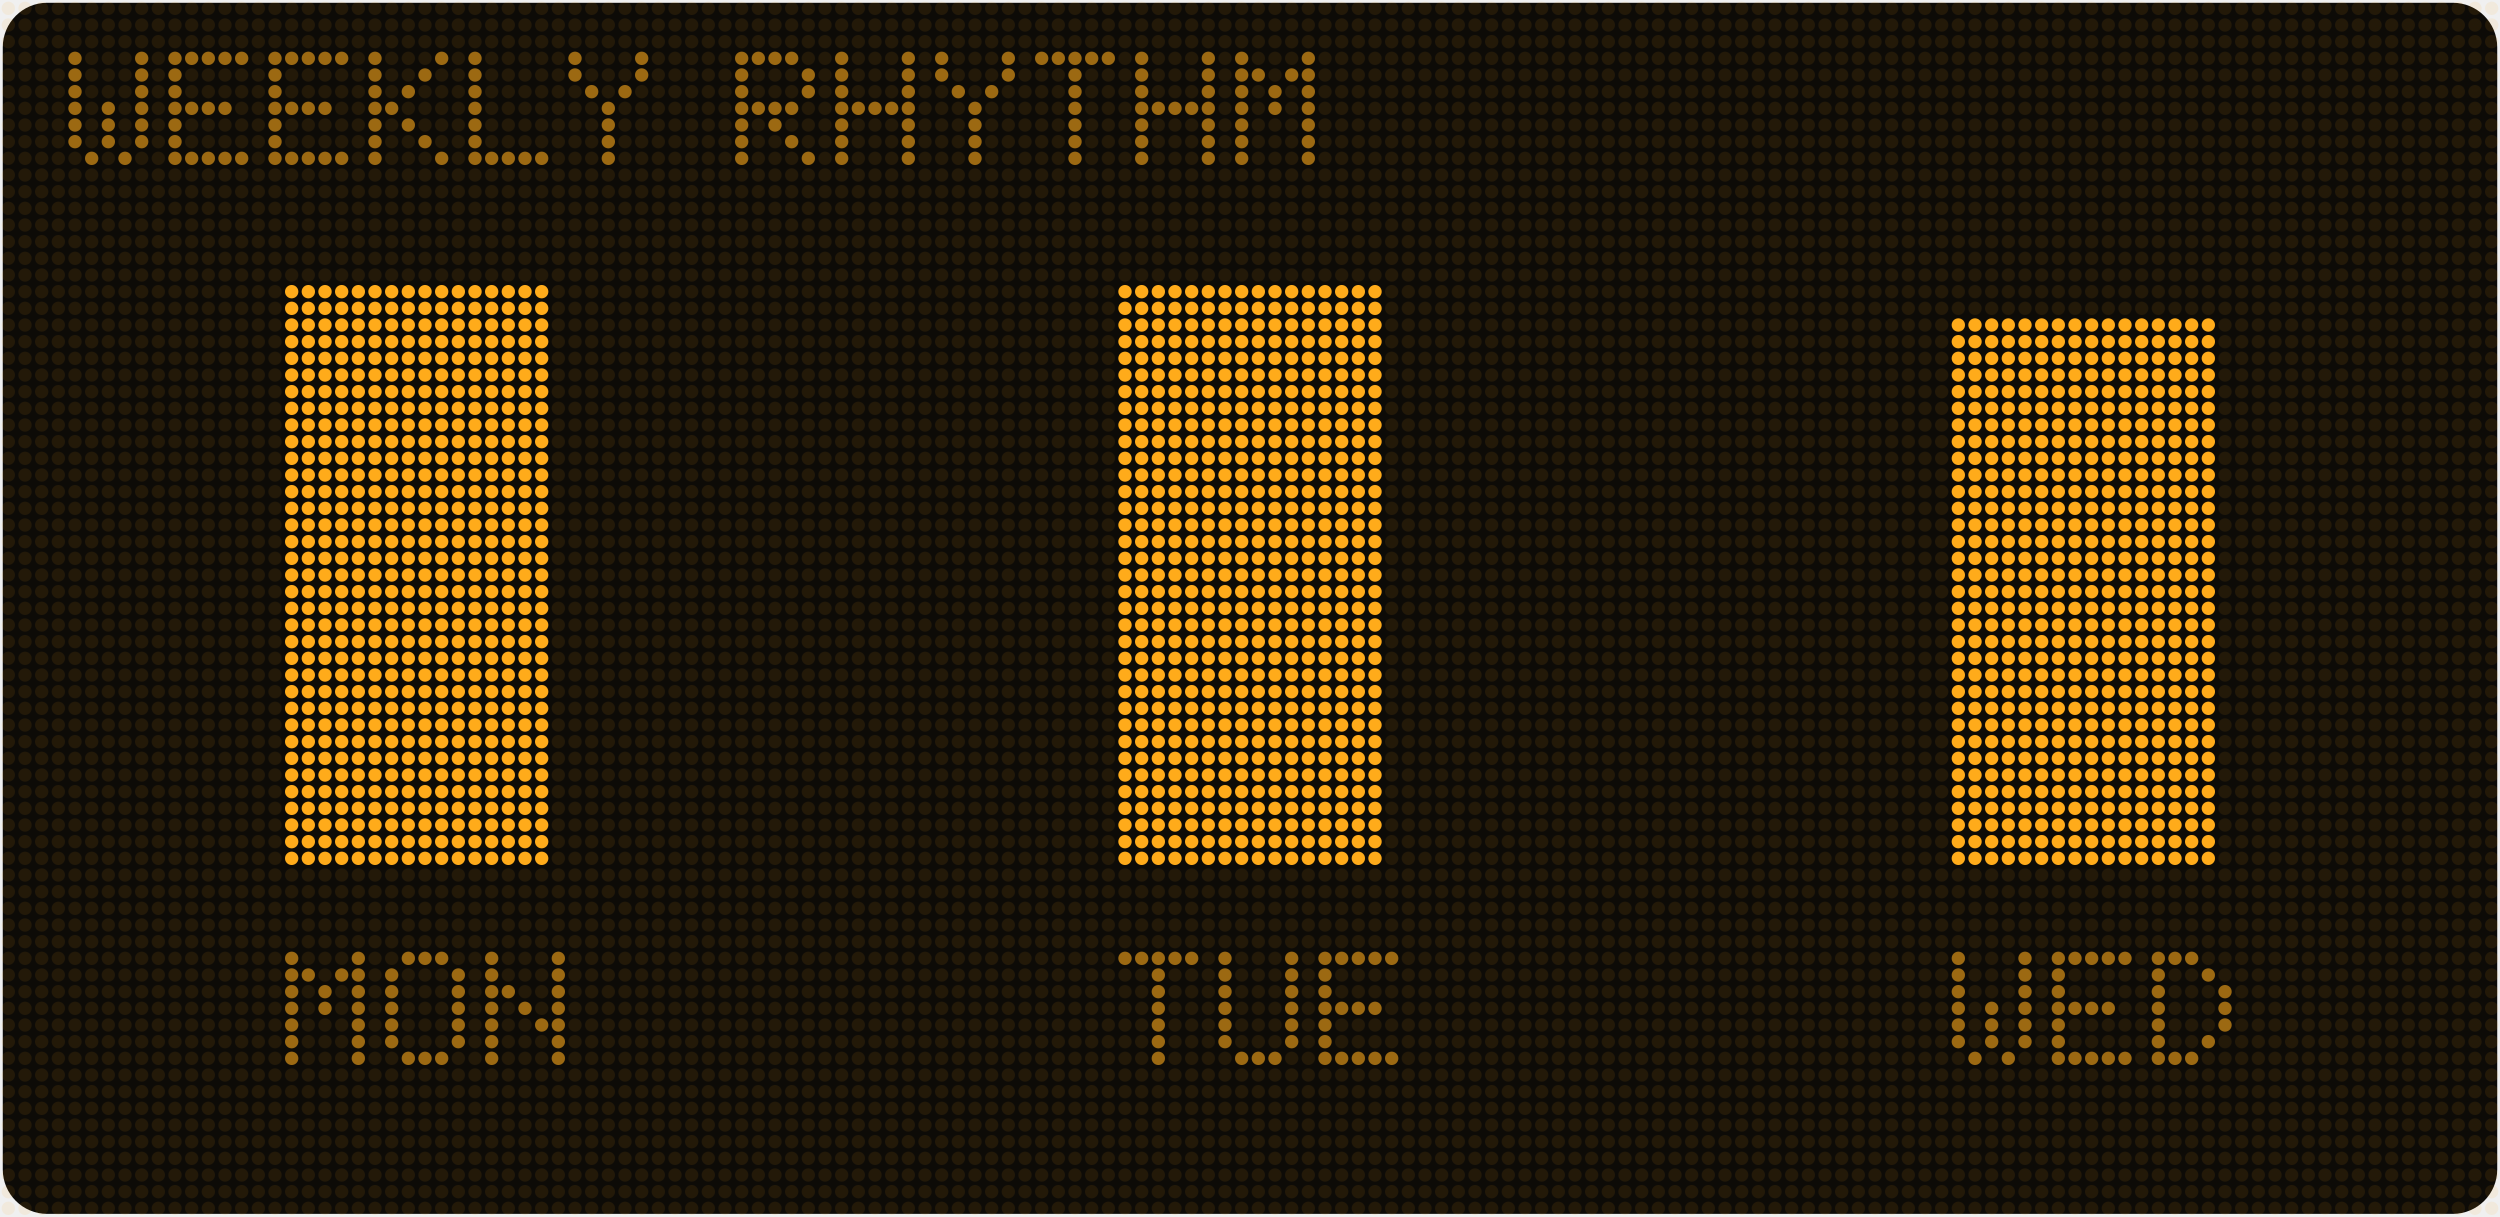
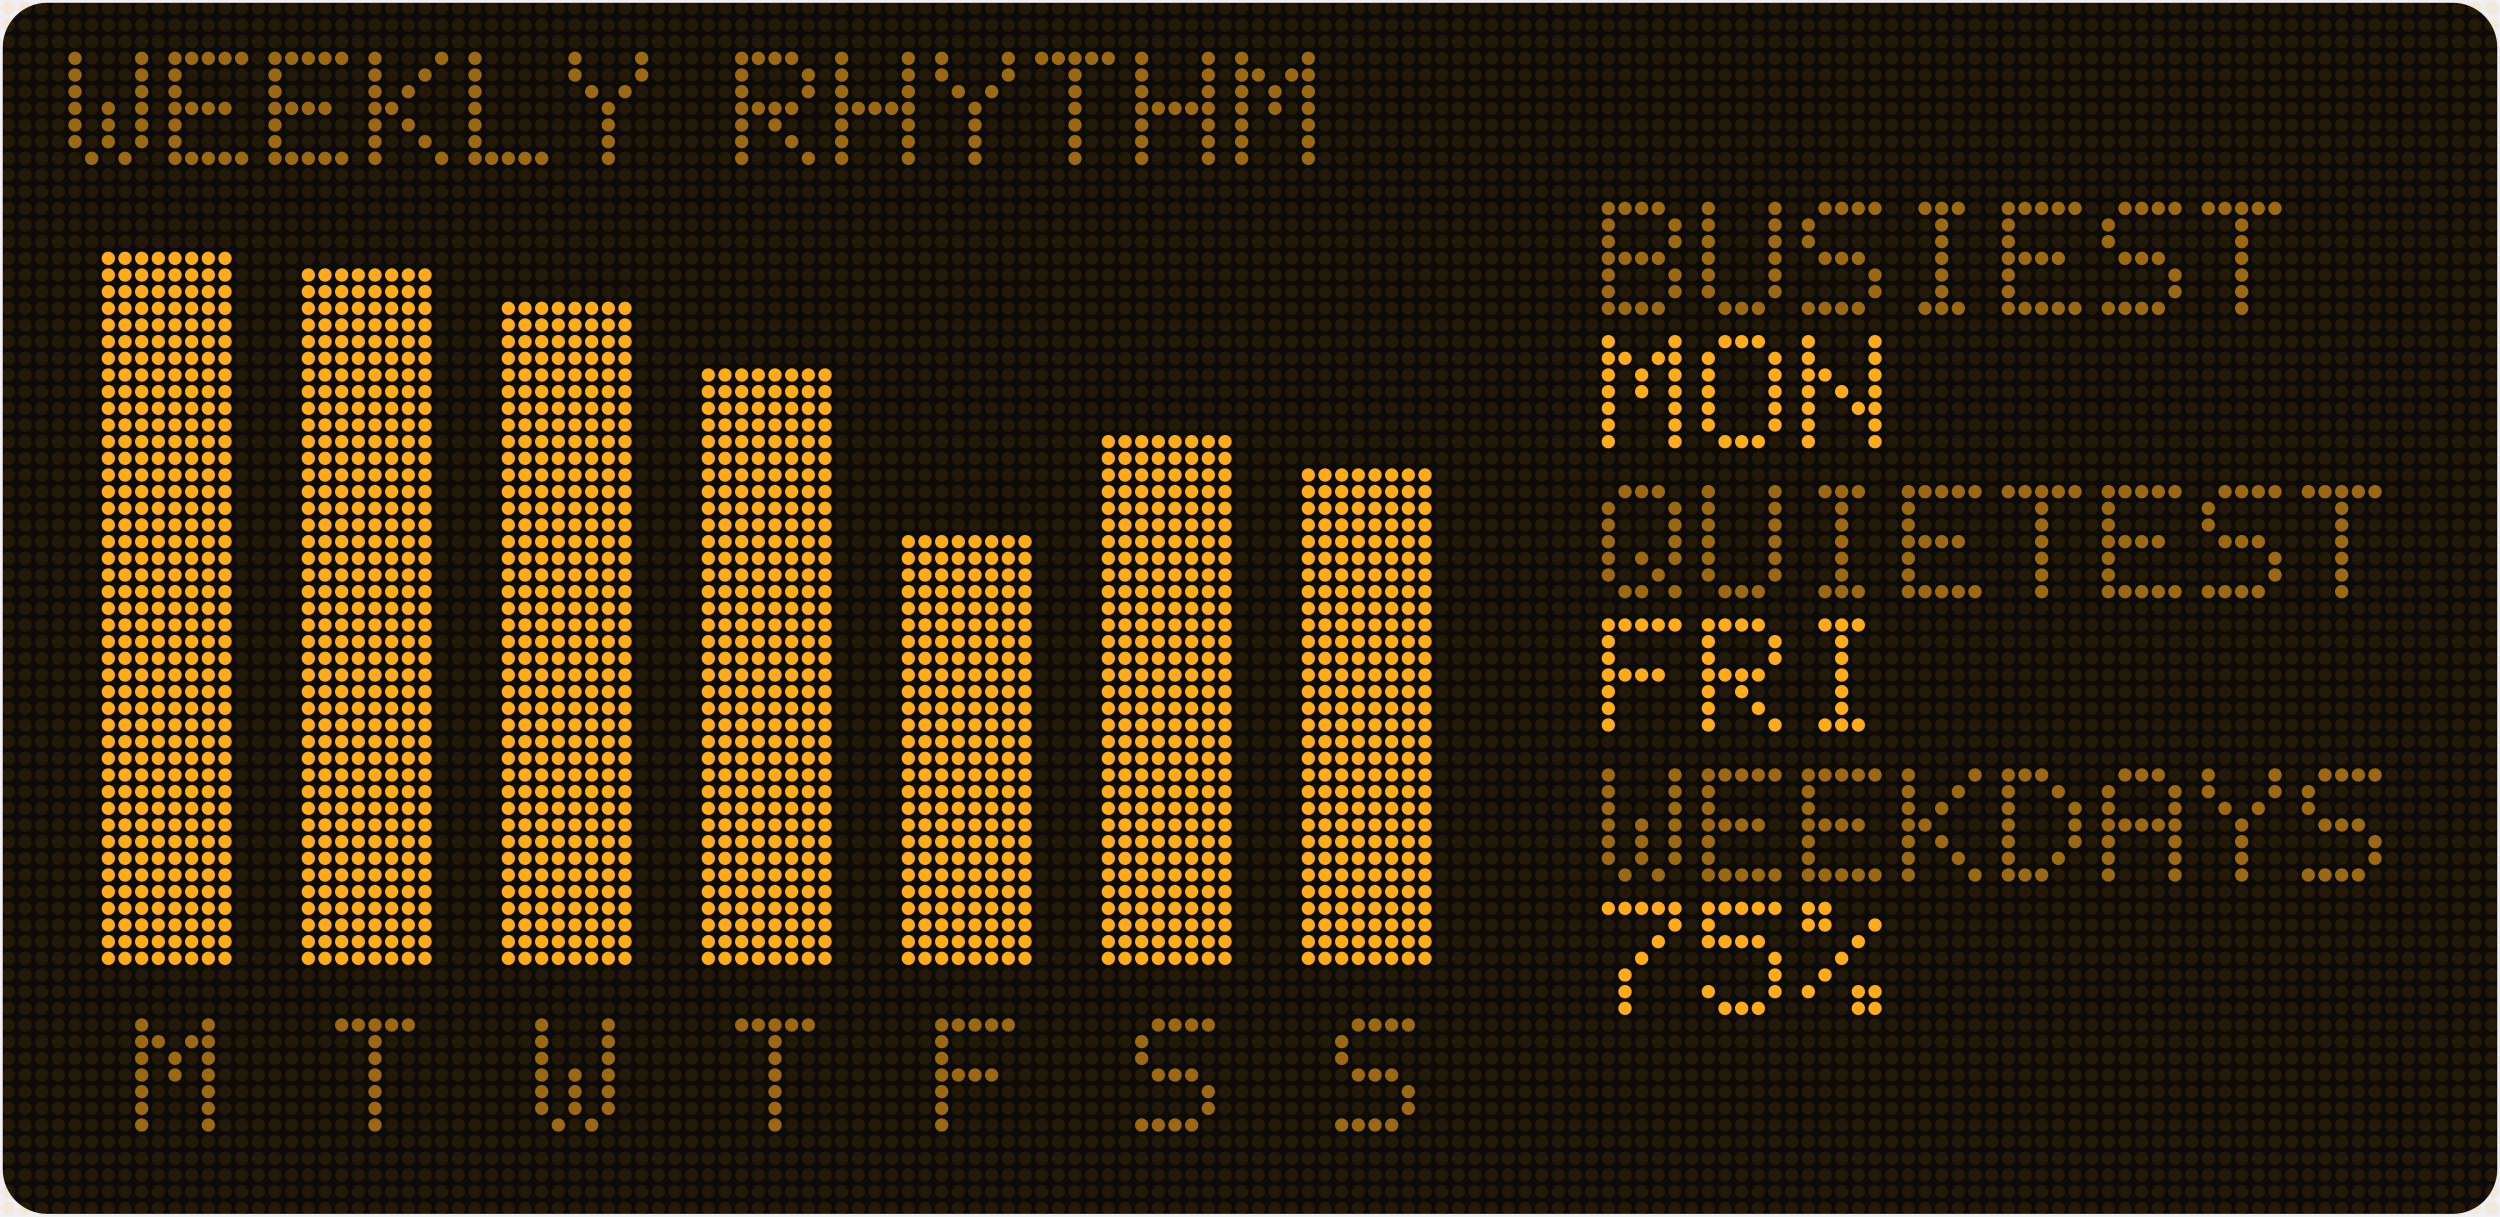
<svg xmlns="http://www.w3.org/2000/svg" width="450" height="219" viewBox="0 0 450 219" fill="none" role="img" aria-labelledby="title desc">
  <style>
  text { font-family: -apple-system, BlinkMacSystemFont, 'Segoe UI', 'Noto Sans', Helvetica, Arial, sans-serif; }
-   .strip { animation: strip 11.1s infinite; }
-   @keyframes strip { 0.000% { transform: translateX(0); } 27.928% { transform: translateX(0); animation-timing-function: steps(200); } 81.982% { transform: translateX(-600px); } 100.000% { transform: translateX(-600px); } }
-   .wspall { animation: wspall 11.1s infinite; }
-   @keyframes wspall { 0.000% { opacity: 0; } 5.405% { opacity: 0; animation-timing-function: steps(1, end); } 5.414% { opacity: 1; } 99.991% { opacity: 1; animation-timing-function: steps(1, end); } 100.000% { opacity: 0; } }
-   .wsp0 { animation: wsp0 11.1s infinite; }
-   @keyframes wsp0 { 0.000% { opacity: 0; } 0.000% { opacity: 0; animation-timing-function: steps(1, end); } 0.901% { opacity: 1; } 99.991% { opacity: 1; animation-timing-function: steps(1, end); } 100.000% { opacity: 0; } }
-   .wsp1 { animation: wsp1 11.1s infinite; }
-   @keyframes wsp1 { 0.000% { opacity: 0; } 0.901% { opacity: 0; animation-timing-function: steps(1, end); } 1.802% { opacity: 1; } 99.991% { opacity: 1; animation-timing-function: steps(1, end); } 100.000% { opacity: 0; } }
-   .wsp2 { animation: wsp2 11.1s infinite; }
-   @keyframes wsp2 { 0.000% { opacity: 0; } 1.802% { opacity: 0; animation-timing-function: steps(1, end); } 2.703% { opacity: 1; } 99.991% { opacity: 1; animation-timing-function: steps(1, end); } 100.000% { opacity: 0; } }
-   .wsp3 { animation: wsp3 11.1s infinite; }
-   @keyframes wsp3 { 0.000% { opacity: 0; } 2.703% { opacity: 0; animation-timing-function: steps(1, end); } 3.604% { opacity: 1; } 99.991% { opacity: 1; animation-timing-function: steps(1, end); } 100.000% { opacity: 0; } }
-   .wsp4 { animation: wsp4 11.1s infinite; }
-   @keyframes wsp4 { 0.000% { opacity: 0; } 3.604% { opacity: 0; animation-timing-function: steps(1, end); } 4.505% { opacity: 1; } 99.991% { opacity: 1; animation-timing-function: steps(1, end); } 100.000% { opacity: 0; } }
-   .wsp5 { animation: wsp5 11.1s infinite; }
-   @keyframes wsp5 { 0.000% { opacity: 0; } 4.505% { opacity: 0; animation-timing-function: steps(1, end); } 5.405% { opacity: 1; } 99.991% { opacity: 1; animation-timing-function: steps(1, end); } 100.000% { opacity: 0; } }
+   .wspall { animation: wspall 10.6s infinite; }
+   @keyframes wspall { 0.000% { opacity: 0; } 5.660% { opacity: 0; animation-timing-function: steps(1, end); } 5.670% { opacity: 1; } 99.991% { opacity: 1; animation-timing-function: steps(1, end); } 100.000% { opacity: 0; } }
+   .wsp0 { animation: wsp0 10.6s infinite; }
+   @keyframes wsp0 { 0.000% { opacity: 0; } 0.000% { opacity: 0; animation-timing-function: steps(1, end); } 0.943% { opacity: 1; } 99.991% { opacity: 1; animation-timing-function: steps(1, end); } 100.000% { opacity: 0; } }
+   .wsp1 { animation: wsp1 10.6s infinite; }
+   @keyframes wsp1 { 0.000% { opacity: 0; } 0.943% { opacity: 0; animation-timing-function: steps(1, end); } 1.887% { opacity: 1; } 99.991% { opacity: 1; animation-timing-function: steps(1, end); } 100.000% { opacity: 0; } }
+   .wsp2 { animation: wsp2 10.6s infinite; }
+   @keyframes wsp2 { 0.000% { opacity: 0; } 1.887% { opacity: 0; animation-timing-function: steps(1, end); } 2.830% { opacity: 1; } 99.991% { opacity: 1; animation-timing-function: steps(1, end); } 100.000% { opacity: 0; } }
+   .wsp3 { animation: wsp3 10.6s infinite; }
+   @keyframes wsp3 { 0.000% { opacity: 0; } 2.830% { opacity: 0; animation-timing-function: steps(1, end); } 3.774% { opacity: 1; } 99.991% { opacity: 1; animation-timing-function: steps(1, end); } 100.000% { opacity: 0; } }
+   .wsp4 { animation: wsp4 10.6s infinite; }
+   @keyframes wsp4 { 0.000% { opacity: 0; } 3.774% { opacity: 0; animation-timing-function: steps(1, end); } 4.717% { opacity: 1; } 99.991% { opacity: 1; animation-timing-function: steps(1, end); } 100.000% { opacity: 0; } }
+   .wsp5 { animation: wsp5 10.6s infinite; }
+   @keyframes wsp5 { 0.000% { opacity: 0; } 4.717% { opacity: 0; animation-timing-function: steps(1, end); } 5.660% { opacity: 1; } 99.991% { opacity: 1; animation-timing-function: steps(1, end); } 100.000% { opacity: 0; } }
  @media (prefers-reduced-motion: reduce) { * { animation: none !important; } }
</style>
  <rect x="0.5" y="0.5" width="449" height="218" rx="8" fill="#0d0b07" />
  <path d="M1.5 1.5h448.5M1.5 4.5h448.5M1.5 7.5h448.5M1.5 10.5h448.5M1.5 13.5h448.5M1.5 16.5h448.5M1.5 19.5h448.5M1.5 22.5h448.5M1.5 25.5h448.5M1.5 28.5h448.5M1.5 31.5h448.5M1.5 34.5h448.5M1.5 37.5h448.5M1.5 40.5h448.5M1.5 43.5h448.5M1.5 46.5h448.5M1.5 49.5h448.5M1.5 52.5h448.5M1.5 55.5h448.5M1.5 58.5h448.5M1.5 61.5h448.5M1.5 64.5h448.5M1.5 67.5h448.5M1.5 70.5h448.5M1.5 73.5h448.5M1.5 76.5h448.5M1.5 79.5h448.5M1.5 82.5h448.5M1.5 85.5h448.5M1.5 88.5h448.5M1.5 91.5h448.5M1.5 94.5h448.5M1.5 97.5h448.5M1.5 100.5h448.5M1.5 103.5h448.5M1.5 106.5h448.5M1.5 109.5h448.5M1.5 112.5h448.5M1.5 115.5h448.5M1.5 118.5h448.5M1.5 121.5h448.5M1.5 124.5h448.5M1.5 127.5h448.5M1.5 130.5h448.5M1.5 133.5h448.5M1.5 136.5h448.5M1.5 139.5h448.5M1.5 142.5h448.5M1.5 145.5h448.5M1.5 148.5h448.5M1.5 151.5h448.5M1.5 154.5h448.5M1.5 157.5h448.5M1.5 160.5h448.5M1.5 163.5h448.5M1.5 166.5h448.5M1.5 169.5h448.5M1.5 172.5h448.5M1.5 175.5h448.5M1.5 178.5h448.5M1.5 181.5h448.5M1.5 184.5h448.5M1.5 187.5h448.5M1.5 190.5h448.5M1.5 193.5h448.5M1.5 196.5h448.5M1.5 199.5h448.5M1.5 202.5h448.5M1.5 205.5h448.5M1.5 208.5h448.5M1.5 211.5h448.5M1.5 214.5h448.5M1.5 217.5h448.5" fill="none" stroke="#ffab1a" stroke-width="2.4" stroke-linecap="round" stroke-dasharray="0 3" stroke-opacity="0.09" />
  <defs>
-     <clipPath id="wview">
-       <rect x="0" y="36" width="450" height="183" />
-     </clipPath>
    <pattern id="wsp0" width="48" height="48" patternUnits="userSpaceOnUse">
      <path d="M24 0h3v3h-3zM39 0h3v3h-3zM45 0h3v3h-3zM0 3h3v3h-3zM15 3h3v3h-3zM30 3h3v3h-3zM36 3h6v3h-6zM12 6h3v3h-3zM18 6h3v3h-3zM33 9h3v3h-3zM3 12h3v6h-3zM12 12h3v3h-3zM39 15h3v3h-3zM24 18h3v3h-3zM30 18h3v3h-3zM21 24h6v3h-6zM15 27h3v3h-3zM30 27h3v3h-3zM12 30h3v6h-3zM21 30h3v3h-3zM33 30h3v3h-3zM3 33h3v3h-3zM18 33h3v3h-3zM30 33h3v3h-3zM0 36h3v3h-3zM15 36h3v3h-3zM21 36h3v6h-3zM27 36h3v3h-3zM33 36h3v3h-3zM45 36h3v6h-3zM0 39h9v3h-9zM12 39h3v6h-3zM21 42h6v3h-6zM6 45h3v3h-3z" fill="#fff" />
    </pattern>
    <pattern id="wsp1" width="48" height="48" patternUnits="userSpaceOnUse">
      <path d="M3 0h3v3h-3zM30 0h6v3h-6zM24 3h3v3h-3zM27 6h3v3h-3zM33 6h3v3h-3zM42 6h3v3h-3zM6 9h3v3h-3zM30 9h3v3h-3zM45 9h3v3h-3zM9 12h3v3h-3zM27 12h3v3h-3zM42 12h6v3h-6zM6 15h3v3h-3zM24 15h6v3h-6zM33 15h3v3h-3zM3 18h3v3h-3zM9 18h6v3h-6zM36 18h3v3h-3zM6 21h6v3h-6zM12 24h6v3h-6zM33 24h3v3h-3zM39 24h6v3h-6zM9 27h3v3h-3zM24 27h3v3h-3zM39 27h3v3h-3zM9 33h3v6h-3zM15 33h3v3h-3zM42 33h6v3h-6zM30 36h3v3h-3zM18 39h3v3h-3zM24 39h6v3h-6zM0 42h3v3h-3zM27 42h9v3h-9zM33 45h3v3h-3z" fill="#fff" />
    </pattern>
    <pattern id="wsp2" width="48" height="48" patternUnits="userSpaceOnUse">
      <path d="M42 0h3v3h-3zM21 3h3v3h-3zM15 6h3v6h-3zM24 6h3v6h-3zM45 6h3v3h-3zM3 9h3v3h-3zM42 9h3v3h-3zM0 12h3v3h-3zM30 12h6v3h-6zM15 15h6v3h-6zM0 18h3v3h-3zM15 18h3v3h-3zM21 18h3v3h-3zM27 18h3v3h-3zM12 21h6v3h-6zM36 21h3v3h-3zM45 21h3v3h-3zM0 24h3v3h-3zM18 24h3v3h-3zM21 27h3v3h-3zM36 27h3v3h-3zM45 27h3v3h-3zM6 30h3v3h-3zM39 30h6v3h-6zM33 33h3v3h-3zM39 33h3v6h-3zM9 39h3v6h-3zM30 39h3v3h-3zM39 45h3v3h-3z" fill="#fff" />
    </pattern>
    <pattern id="wsp3" width="48" height="48" patternUnits="userSpaceOnUse">
      <path d="M0 0h3v3h-3zM6 0h3v3h-3zM15 0h3v3h-3zM18 3h3v3h-3zM21 6h3v6h-3zM39 6h3v3h-3zM0 9h3v3h-3zM12 9h3v3h-3zM27 9h3v3h-3zM36 9h6v3h-6zM18 12h6v3h-6zM36 12h3v6h-3zM0 15h3v3h-3zM21 15h3v3h-3zM39 18h6v3h-6zM21 21h3v3h-3zM30 21h3v3h-3zM39 21h3v3h-3zM27 24h3v3h-3zM36 24h3v3h-3zM45 24h3v3h-3zM0 27h3v6h-3zM42 27h3v3h-3zM15 30h6v3h-6zM24 30h3v3h-3zM30 30h3v3h-3zM27 33h3v3h-3zM3 36h6v3h-6zM12 36h3v3h-3zM33 39h3v3h-3zM42 39h3v3h-3zM36 42h6v3h-6zM45 42h3v3h-3zM3 45h3v3h-3zM9 45h9v3h-9zM24 45h3v3h-3z" fill="#fff" />
    </pattern>
    <pattern id="wsp4" width="48" height="48" patternUnits="userSpaceOnUse">
      <path d="M12 0h3v3h-3zM3 3h3v6h-3zM9 3h6v3h-6zM33 3h3v3h-3zM42 3h6v3h-6zM9 6h3v3h-3zM30 6h3v3h-3zM18 9h3v3h-3zM6 12h3v3h-3zM39 12h3v3h-3zM9 15h6v3h-6zM45 15h3v3h-3zM6 18h3v3h-3zM18 18h3v6h-3zM0 21h3v3h-3zM27 21h3v3h-3zM3 24h3v3h-3zM30 24h3v3h-3zM12 27h3v3h-3zM18 27h3v3h-3zM27 27h3v6h-3zM45 30h3v3h-3zM0 33h3v3h-3zM21 33h6v3h-6zM36 33h3v6h-3zM42 36h3v3h-3zM39 39h3v3h-3zM3 42h6v3h-6zM15 42h6v3h-6zM18 45h3v3h-3zM27 45h3v3h-3z" fill="#fff" />
    </pattern>
    <pattern id="wsp5" width="48" height="48" patternUnits="userSpaceOnUse">
      <path d="M9 0h3v3h-3zM18 0h6v3h-6zM27 0h3v6h-3zM36 0h3v3h-3zM6 3h3v6h-3zM0 6h3v3h-3zM36 6h3v3h-3zM9 9h3v3h-3zM15 12h3v3h-3zM24 12h3v3h-3zM30 15h3v3h-3zM42 15h3v3h-3zM33 18h3v6h-3zM45 18h3v3h-3zM3 21h3v3h-3zM24 21h3v3h-3zM42 21h3v3h-3zM6 24h6v3h-6zM3 27h6v3h-6zM33 27h3v3h-3zM3 30h3v3h-3zM9 30h3v3h-3zM36 30h3v3h-3zM6 33h3v3h-3zM18 36h3v3h-3zM24 36h3v3h-3zM15 39h3v3h-3zM36 39h3v3h-3zM42 42h3v3h-3zM0 45h3v3h-3zM21 45h3v3h-3zM30 45h3v3h-3zM36 45h3v3h-3zM42 45h6v3h-6z" fill="#fff" />
    </pattern>
    <mask id="wsp" maskUnits="userSpaceOnUse" x="0" y="0" width="450" height="219">
      <rect class="wsp0" x="0" y="0" width="450" height="219" fill="url(#wsp0)" />
      <rect class="wsp1" x="0" y="0" width="450" height="219" fill="url(#wsp1)" />
      <rect class="wsp2" x="0" y="0" width="450" height="219" fill="url(#wsp2)" />
      <rect class="wsp3" x="0" y="0" width="450" height="219" fill="url(#wsp3)" />
      <rect class="wsp4" x="0" y="0" width="450" height="219" fill="url(#wsp4)" />
      <rect class="wsp5" x="0" y="0" width="450" height="219" fill="url(#wsp5)" />
      <rect class="wspall" x="0" y="0" width="450" height="219" fill="#fff" />
    </mask>
  </defs>
  <path d="M13.5 10.5v16.5M25.5 10.5v16.5M31.5 10.5h13.5M49.5 10.5h13.5M67.5 10.5v7.5M79.5 10.5h1.5M85.5 10.5v16.5M103.5 10.5v4.5M115.5 10.5v4.5M133.5 10.5h10.5M151.5 10.5v7.5M163.5 10.5v7.5M169.5 10.5v4.5M181.5 10.5v4.5M187.5 10.5h13.5M205.5 10.5v7.5M217.5 10.5v7.5M223.5 10.5h1.5M235.5 10.5h1.5M31.5 13.5v4.5M49.5 13.5v4.5M76.5 13.5h1.5M133.5 13.5v4.5M145.5 13.5v4.5M193.5 13.5v16.5M223.5 13.5h4.5M232.5 13.5h4.5M73.5 16.5h1.5M106.5 16.5h1.5M112.5 16.5h1.5M172.5 16.5h1.5M178.5 16.5h1.5M223.5 16.5v13.5M229.5 16.5v4.5M235.5 16.5v13.5M19.5 19.5v7.5M31.5 19.5h10.5M49.5 19.5h10.5M67.5 19.5h4.5M109.5 19.5v10.5M133.5 19.5h10.5M151.5 19.5h13.5M175.5 19.5v10.5M205.5 19.5h13.5M31.5 22.5v4.5M49.5 22.5v4.5M67.5 22.5v7.5M73.5 22.5h1.5M133.5 22.5v7.5M139.5 22.5h1.5M151.5 22.5v7.5M163.5 22.5v7.5M205.5 22.5v7.5M217.5 22.5v7.5M76.5 25.5h1.5M142.5 25.5h1.5M16.5 28.5h1.5M22.5 28.5h1.5M31.5 28.5h13.5M49.5 28.5h13.5M79.5 28.5h1.5M85.5 28.5h13.5M145.5 28.5h1.5" fill="none" stroke="#ffab1a" stroke-width="2.4" stroke-linecap="round" stroke-dasharray="0 3" stroke-opacity="0.55" />
-   <g clip-path="url(#wview)" mask="url(#wsp)">
-     <g class="strip">
-       <path d="M52.5 52.5v103.5M55.5 52.5v103.5M58.5 52.5v103.5M61.5 52.5v103.5M64.5 52.5v103.5M67.5 52.5v103.5M70.5 52.5v103.5M73.5 52.5v103.5M76.5 52.5v103.5M79.5 52.5v103.5M82.5 52.5v103.5M85.5 52.5v103.5M88.5 52.5v103.5M91.5 52.5v103.5M94.5 52.5v103.5M97.5 52.5v103.5M202.5 52.5v103.5M205.5 52.5v103.5M208.5 52.5v103.5M211.5 52.5v103.5M214.5 52.5v103.5M217.5 52.5v103.5M220.5 52.5v103.5M223.5 52.5v103.5M226.5 52.5v103.5M229.5 52.5v103.5M232.5 52.5v103.5M235.5 52.5v103.5M238.5 52.5v103.5M241.5 52.5v103.5M244.5 52.5v103.5M247.5 52.5v103.5M352.5 58.5v97.5M355.5 58.5v97.5M358.5 58.5v97.5M361.5 58.5v97.5M364.5 58.5v97.5M367.5 58.5v97.5M370.5 58.5v97.5M373.5 58.5v97.5M376.5 58.5v97.5M379.5 58.5v97.5M382.5 58.5v97.5M385.5 58.5v97.5M388.5 58.5v97.5M391.5 58.5v97.5M394.5 58.5v97.5M397.5 58.5v97.5M502.5 70.5v85.5M505.5 70.5v85.5M508.5 70.5v85.5M511.5 70.5v85.5M514.5 70.5v85.5M517.5 70.5v85.5M520.5 70.5v85.5M523.5 70.5v85.5M526.5 70.5v85.5M529.5 70.5v85.5M532.5 70.5v85.5M535.5 70.5v85.5M538.5 70.5v85.5M541.5 70.5v85.5M544.5 70.5v85.5M547.5 70.5v85.5M802.5 79.5v76.5M805.5 79.5v76.5M808.5 79.5v76.5M811.5 79.5v76.5M814.5 79.5v76.5M817.5 79.5v76.5M820.5 79.5v76.5M823.5 79.5v76.5M826.5 79.5v76.5M829.5 79.5v76.5M832.5 79.5v76.5M835.5 79.5v76.5M838.5 79.5v76.5M841.5 79.5v76.5M844.5 79.5v76.5M847.5 79.5v76.5M952.5 85.5v70.5M955.5 85.5v70.5M958.5 85.5v70.5M961.5 85.5v70.5M964.5 85.5v70.5M967.5 85.5v70.5M970.5 85.5v70.5M973.5 85.5v70.5M976.5 85.5v70.5M979.5 85.5v70.5M982.5 85.5v70.5M985.5 85.5v70.5M988.5 85.5v70.5M991.5 85.5v70.5M994.5 85.5v70.5M997.5 85.5v70.5M652.5 94.5v61.5M655.5 94.5v61.5M658.5 94.5v61.5M661.5 94.5v61.5M664.5 94.5v61.5M667.5 94.5v61.5M670.5 94.5v61.5M673.5 94.5v61.5M676.5 94.5v61.5M679.5 94.5v61.5M682.5 94.5v61.5M685.5 94.5v61.5M688.5 94.5v61.5M691.5 94.5v61.5M694.5 94.5v61.5M697.5 94.5v61.5" fill="none" stroke="#ffab1a" stroke-width="2.4" stroke-linecap="round" stroke-dasharray="0 3" />
-       <path d="M52.5 172.5h1.5M64.5 172.5h1.5M73.5 172.5h7.5M88.5 172.5v4.5M100.5 172.5v10.5M202.5 172.5h13.5M220.5 172.5v16.5M232.5 172.5v16.5M238.5 172.5h13.5M352.5 172.5v16.5M364.5 172.5v16.5M370.5 172.5h13.5M388.5 172.5h7.5M502.5 172.5h13.5M520.5 172.5v7.5M532.5 172.5v7.5M538.5 172.5v16.5M550.5 172.5v16.5M652.5 172.5h13.5M670.5 172.5h10.5M691.5 172.5h7.5M805.5 172.5h10.5M823.5 172.5h7.5M838.5 172.5h13.5M955.5 172.5h10.5M970.5 172.5v16.5M982.5 172.5v16.5M988.5 172.5v4.5M1000.5 172.5v10.5M52.5 175.5h4.5M61.5 175.5h4.5M70.5 175.5v13.5M82.5 175.5v13.5M208.5 175.5v16.5M238.5 175.5v4.5M370.5 175.5v4.5M388.5 175.5v13.5M397.5 175.5h1.5M508.5 175.5v16.5M652.5 175.5v4.5M670.5 175.5v4.5M682.5 175.5v4.5M694.5 175.5v13.5M802.5 175.5v4.5M820.5 175.5v4.5M832.5 175.5v4.5M844.5 175.5v16.5M952.5 175.5v4.5M52.5 178.5v13.5M58.5 178.5v4.5M64.5 178.5v13.5M88.5 178.5h4.5M400.5 178.5v7.5M988.5 178.5h4.5M88.5 181.5v10.5M94.5 181.5h1.5M238.5 181.5h10.5M358.5 181.5v7.5M370.5 181.5h10.5M520.5 181.5h13.5M652.5 181.5h10.5M670.5 181.5h10.5M805.5 181.5h7.5M820.5 181.5h13.5M955.5 181.5h7.5M988.5 181.5v10.5M994.5 181.5h1.5M97.5 184.5h4.5M238.5 184.5v4.5M370.5 184.5v4.5M520.5 184.5v7.5M532.5 184.5v7.5M652.5 184.5v7.5M670.5 184.5v7.5M676.5 184.5h1.5M814.5 184.5v4.5M820.5 184.5v7.5M832.5 184.5v7.5M964.5 184.5v4.5M997.5 184.5h4.5M100.5 187.5v4.5M397.5 187.5h1.5M679.5 187.5h1.5M1000.5 187.5v4.5M73.5 190.5h7.5M223.5 190.5h7.5M238.5 190.5h13.5M355.5 190.5h1.5M361.5 190.5h1.5M370.5 190.5h13.5M388.5 190.5h7.5M541.5 190.5h7.5M682.5 190.5h1.5M691.5 190.5h7.5M802.5 190.5h10.5M952.5 190.5h10.5M973.5 190.5h7.5" fill="none" stroke="#ffab1a" stroke-width="2.4" stroke-linecap="round" stroke-dasharray="0 3" stroke-opacity="0.55" />
-     </g>
+   <g mask="url(#wsp)">
+     <path d="M19.5 46.5v127.5M22.5 46.5v127.5M25.5 46.5v127.5M28.5 46.5v127.5M31.5 46.5v127.5M34.5 46.5v127.5M37.5 46.5v127.5M40.5 46.5v127.5M55.5 49.5v124.5M58.5 49.5v124.5M61.5 49.5v124.5M64.5 49.5v124.5M67.5 49.5v124.5M70.5 49.5v124.5M73.5 49.5v124.5M76.5 49.5v124.5M91.5 55.5v118.5M94.5 55.5v118.5M97.5 55.5v118.5M100.5 55.5v118.5M103.5 55.5v118.5M106.5 55.5v118.5M109.5 55.5v118.5M112.5 55.5v118.5M127.5 67.5v106.5M130.5 67.5v106.5M133.5 67.5v106.5M136.5 67.5v106.5M139.5 67.5v106.5M142.5 67.5v106.5M145.5 67.5v106.5M148.5 67.5v106.5M199.5 79.5v94.5M202.5 79.5v94.5M205.5 79.5v94.5M208.5 79.5v94.5M211.5 79.5v94.5M214.5 79.5v94.5M217.5 79.5v94.5M220.5 79.5v94.5M235.5 85.5v88.5M238.5 85.5v88.5M241.5 85.5v88.5M244.5 85.5v88.5M247.5 85.5v88.5M250.5 85.5v88.5M253.5 85.5v88.5M256.5 85.5v88.5M163.5 97.5v76.5M166.5 97.5v76.5M169.5 97.5v76.5M172.5 97.5v76.5M175.5 97.5v76.5M178.5 97.5v76.5M181.5 97.5v76.5M184.5 97.5v76.5" fill="none" stroke="#ffab1a" stroke-width="2.4" stroke-linecap="round" stroke-dasharray="0 3" />
+     <path d="M25.5 184.5h1.5M37.5 184.5h1.5M61.5 184.5h13.5M97.5 184.5v16.5M109.5 184.5v16.5M133.5 184.5h13.5M169.5 184.5h13.5M208.5 184.5h10.5M244.5 184.5h10.5M25.5 187.5h4.5M34.5 187.5h4.5M67.5 187.5v16.5M139.5 187.5v16.5M169.5 187.5v4.5M205.5 187.5v4.5M241.5 187.5v4.5M25.5 190.5v13.5M31.5 190.5v4.5M37.5 190.5v13.5M103.5 193.5v7.5M169.5 193.5h10.5M208.5 193.5h7.5M244.5 193.5h7.5M169.5 196.5v7.5M217.5 196.5v4.5M253.5 196.5v4.5M100.5 202.5h1.5M106.5 202.5h1.5M205.5 202.5h10.5M241.5 202.5h10.5" fill="none" stroke="#ffab1a" stroke-width="2.4" stroke-linecap="round" stroke-dasharray="0 3" stroke-opacity="0.55" />
+     <path d="M289.5 61.5h1.5M301.5 61.5h1.5M310.5 61.5h7.5M325.5 61.5v4.5M337.5 61.5v10.5M289.5 64.5h4.5M298.5 64.5h4.5M307.5 64.5v13.5M319.5 64.5v13.5M289.5 67.5v13.5M295.5 67.5v4.5M301.5 67.5v13.5M325.5 67.5h4.5M325.5 70.5v10.5M331.5 70.5h1.5M334.5 73.5h4.5M337.5 76.5v4.5M310.5 79.5h7.5M289.5 112.5h13.5M307.5 112.5h10.5M328.5 112.5h7.5M289.5 115.5v4.5M307.5 115.5v4.5M319.5 115.5v4.5M331.5 115.5v13.5M289.5 121.5h10.5M307.5 121.5h10.5M289.5 124.5v7.5M307.5 124.5v7.5M313.5 124.5h1.5M316.5 127.5h1.5M319.5 130.5h1.5M328.5 130.5h7.5M289.5 163.5h13.5M307.5 163.5h13.5M325.5 163.5h4.5M325.5 166.5h4.5M301.5 166.5h1.5M307.5 166.5h1.5M337.5 166.5h1.5M298.5 169.5h1.5M307.5 169.5h10.5M334.5 169.5h1.5M295.5 172.5h1.5M319.5 172.5v7.5M331.5 172.5h1.5M292.5 175.5v7.5M328.5 175.5h1.5M307.5 178.5h1.5M325.5 178.5h1.5M334.5 178.5h4.5M334.5 181.5h4.5M310.5 181.5h7.5" fill="none" stroke="#ffab1a" stroke-width="2.4" stroke-linecap="round" stroke-dasharray="0 3" />
+     <path d="M289.5 37.5h10.5M307.5 37.5v16.5M319.5 37.5v16.5M328.5 37.5h10.5M346.5 37.5h7.5M361.5 37.5h13.5M382.5 37.5h10.5M397.5 37.5h13.5M289.5 40.5v4.5M301.5 40.5v4.5M325.5 40.5v4.5M349.5 40.5v13.5M361.5 40.5v4.5M379.5 40.5v4.5M403.5 40.5v16.5M289.5 46.5h10.5M328.5 46.5h7.5M361.5 46.5h10.5M382.5 46.5h7.5M289.5 49.5v4.5M301.5 49.5v4.5M337.5 49.5v4.5M361.5 49.5v4.5M391.5 49.5v4.5M289.5 55.5h10.5M310.5 55.5h7.5M325.5 55.5h10.5M346.5 55.5h7.5M361.5 55.5h13.5M379.5 55.5h10.5M292.5 88.5h7.5M307.5 88.5v16.5M319.5 88.5v16.5M328.5 88.5h7.5M343.5 88.5h13.5M361.5 88.5h13.5M379.5 88.5h13.5M400.5 88.5h10.5M415.5 88.5h13.5M289.5 91.5v13.5M301.5 91.5v10.5M331.5 91.5v13.5M343.5 91.5v4.5M367.5 91.5v16.5M379.5 91.5v4.5M397.5 91.5v4.5M421.5 91.5v16.5M343.5 97.5h10.5M379.5 97.5h10.5M400.5 97.5h7.5M295.5 100.5h1.5M343.5 100.5v4.5M379.5 100.5v4.5M409.5 100.5v4.5M298.5 103.5h1.5M292.5 106.5h4.5M301.5 106.5h1.5M310.5 106.5h7.5M328.5 106.5h7.5M343.5 106.5h13.5M379.5 106.5h13.5M397.5 106.5h10.5M289.5 139.5v16.5M301.5 139.5v16.5M307.5 139.5h13.5M325.5 139.5h13.5M343.5 139.5v7.5M355.5 139.5h1.5M361.5 139.5h7.5M382.5 139.5h7.5M397.5 139.5v4.5M409.5 139.5v4.5M418.5 139.5h10.5M307.5 142.5v4.5M325.5 142.5v4.5M352.5 142.5h1.5M361.5 142.5v13.5M370.5 142.5h1.5M379.5 142.5v4.5M391.5 142.5v4.5M415.5 142.5v4.5M349.5 145.5h1.5M373.5 145.5v7.5M400.5 145.5h1.5M406.5 145.5h1.5M295.5 148.5v7.5M307.5 148.5h10.5M325.5 148.5h10.5M343.5 148.5h4.5M379.5 148.5h13.5M403.5 148.5v10.5M418.5 148.5h7.5M307.5 151.5v4.5M325.5 151.5v4.5M343.5 151.5v7.5M349.5 151.5h1.5M379.5 151.5v7.5M391.5 151.5v7.5M427.5 151.5v4.5M352.5 154.5h1.5M370.5 154.5h1.5M292.5 157.5h1.5M298.5 157.5h1.5M307.5 157.5h13.5M325.5 157.5h13.5M355.5 157.5h1.5M361.5 157.5h7.5M415.5 157.5h10.5" fill="none" stroke="#ffab1a" stroke-width="2.4" stroke-linecap="round" stroke-dasharray="0 3" stroke-opacity="0.55" />
  </g>
</svg>
